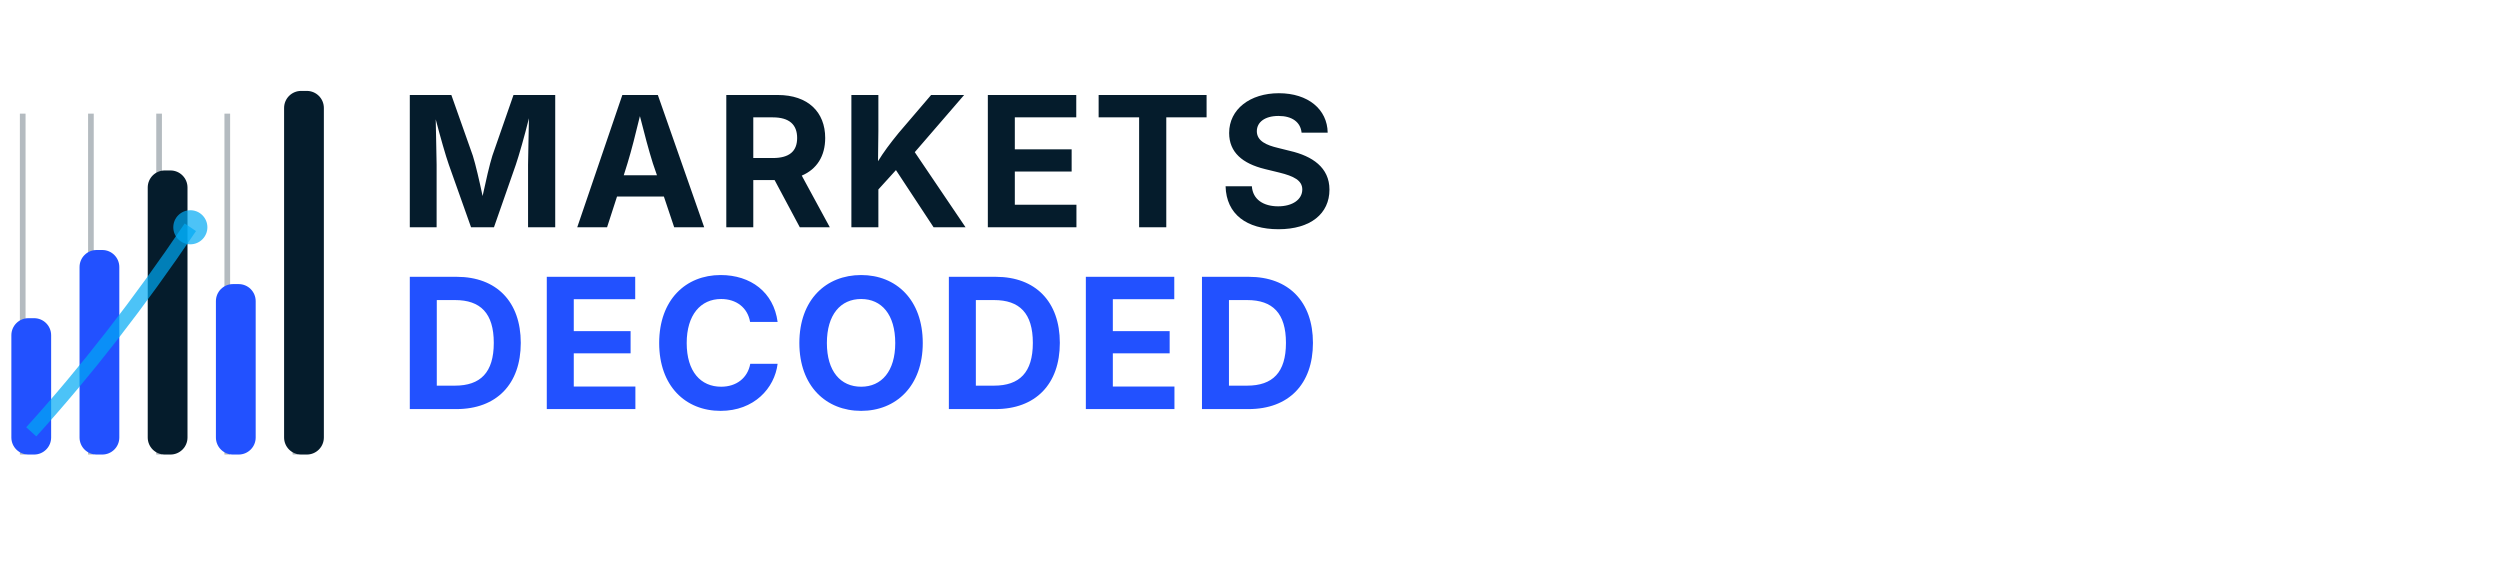
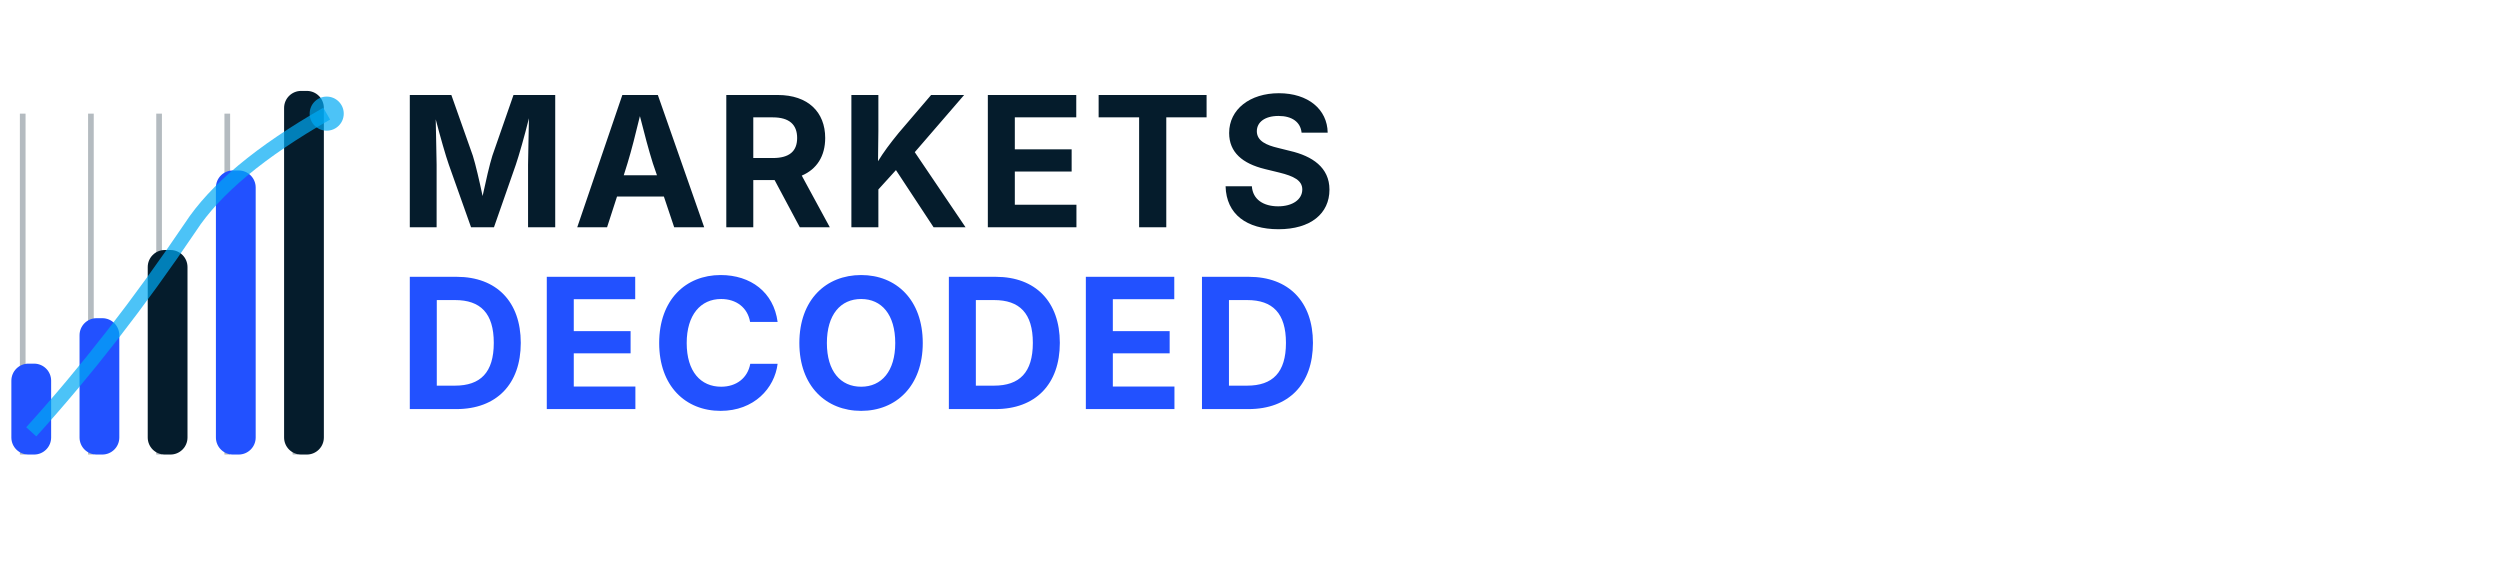
<svg xmlns="http://www.w3.org/2000/svg" width="220" height="50" viewBox="0 0 220 50">
  <g id="logo-icon">
    <g opacity="0.3">
      <line x1="2" y1="10" x2="2" y2="40" stroke="#051C2C" stroke-width="0.5" />
      <line x1="8" y1="10" x2="8" y2="40" stroke="#051C2C" stroke-width="0.5" />
      <line x1="14" y1="10" x2="14" y2="40" stroke="#051C2C" stroke-width="0.5" />
      <line x1="20" y1="10" x2="20" y2="40" stroke="#051C2C" stroke-width="0.5" />
      <line x1="26" y1="10" x2="26" y2="40" stroke="#051C2C" stroke-width="0.5" />
    </g>
-     <rect x="1" y="28" width="3.5" height="12" fill="#2251FF" rx="1.5" />
-     <rect x="7" y="22" width="3.5" height="18" fill="#2251FF" rx="1.5" />
-     <rect x="13" y="15" width="3.5" height="25" fill="#051C2C" rx="1.5" />
-     <rect x="19" y="25" width="3.5" height="15" fill="#2251FF" rx="1.5" />
+     <rect x="1" y="32" width="3.5" height="8" fill="#2251FF" rx="1.5" />
+     <rect x="7" y="28" width="3.5" height="12" fill="#2251FF" rx="1.5" />
+     <rect x="13" y="22" width="3.5" height="18" fill="#051C2C" rx="1.5" />
+     <rect x="19" y="15" width="3.5" height="25" fill="#2251FF" rx="1.5" />
    <rect x="25" y="8" width="3.5" height="32" fill="#051C2C" rx="1.5" />
-     <path d="M 2.75 38 Q 10 30 16.75 20" stroke="#00A9F4" stroke-width="1.2" fill="none" opacity="0.7" />
-     <circle cx="16.75" cy="20" r="1.5" fill="#00A9F4" opacity="0.7" />
+     <path d="M 2.75 38 Q 10 30 16.75 20 Q 20 15 28.75 10" stroke="#00A9F4" stroke-width="1.2" fill="none" opacity="0.7" />
+     <circle cx="28.75" cy="10" r="1.5" fill="#00A9F4" opacity="0.7" />
  </g>
  <g id="logo-text">
    <text x="35" y="20" font-family="Inter, -apple-system, BlinkMacSystemFont, 'Segoe UI', sans-serif" font-size="16" font-weight="700" fill="#051C2C" letter-spacing="0.5">MARKETS</text>
    <text x="35" y="36" font-family="Inter, -apple-system, BlinkMacSystemFont, 'Segoe UI', sans-serif" font-size="16" font-weight="700" fill="#2251FF" letter-spacing="0.5">DECODED</text>
  </g>
</svg>
